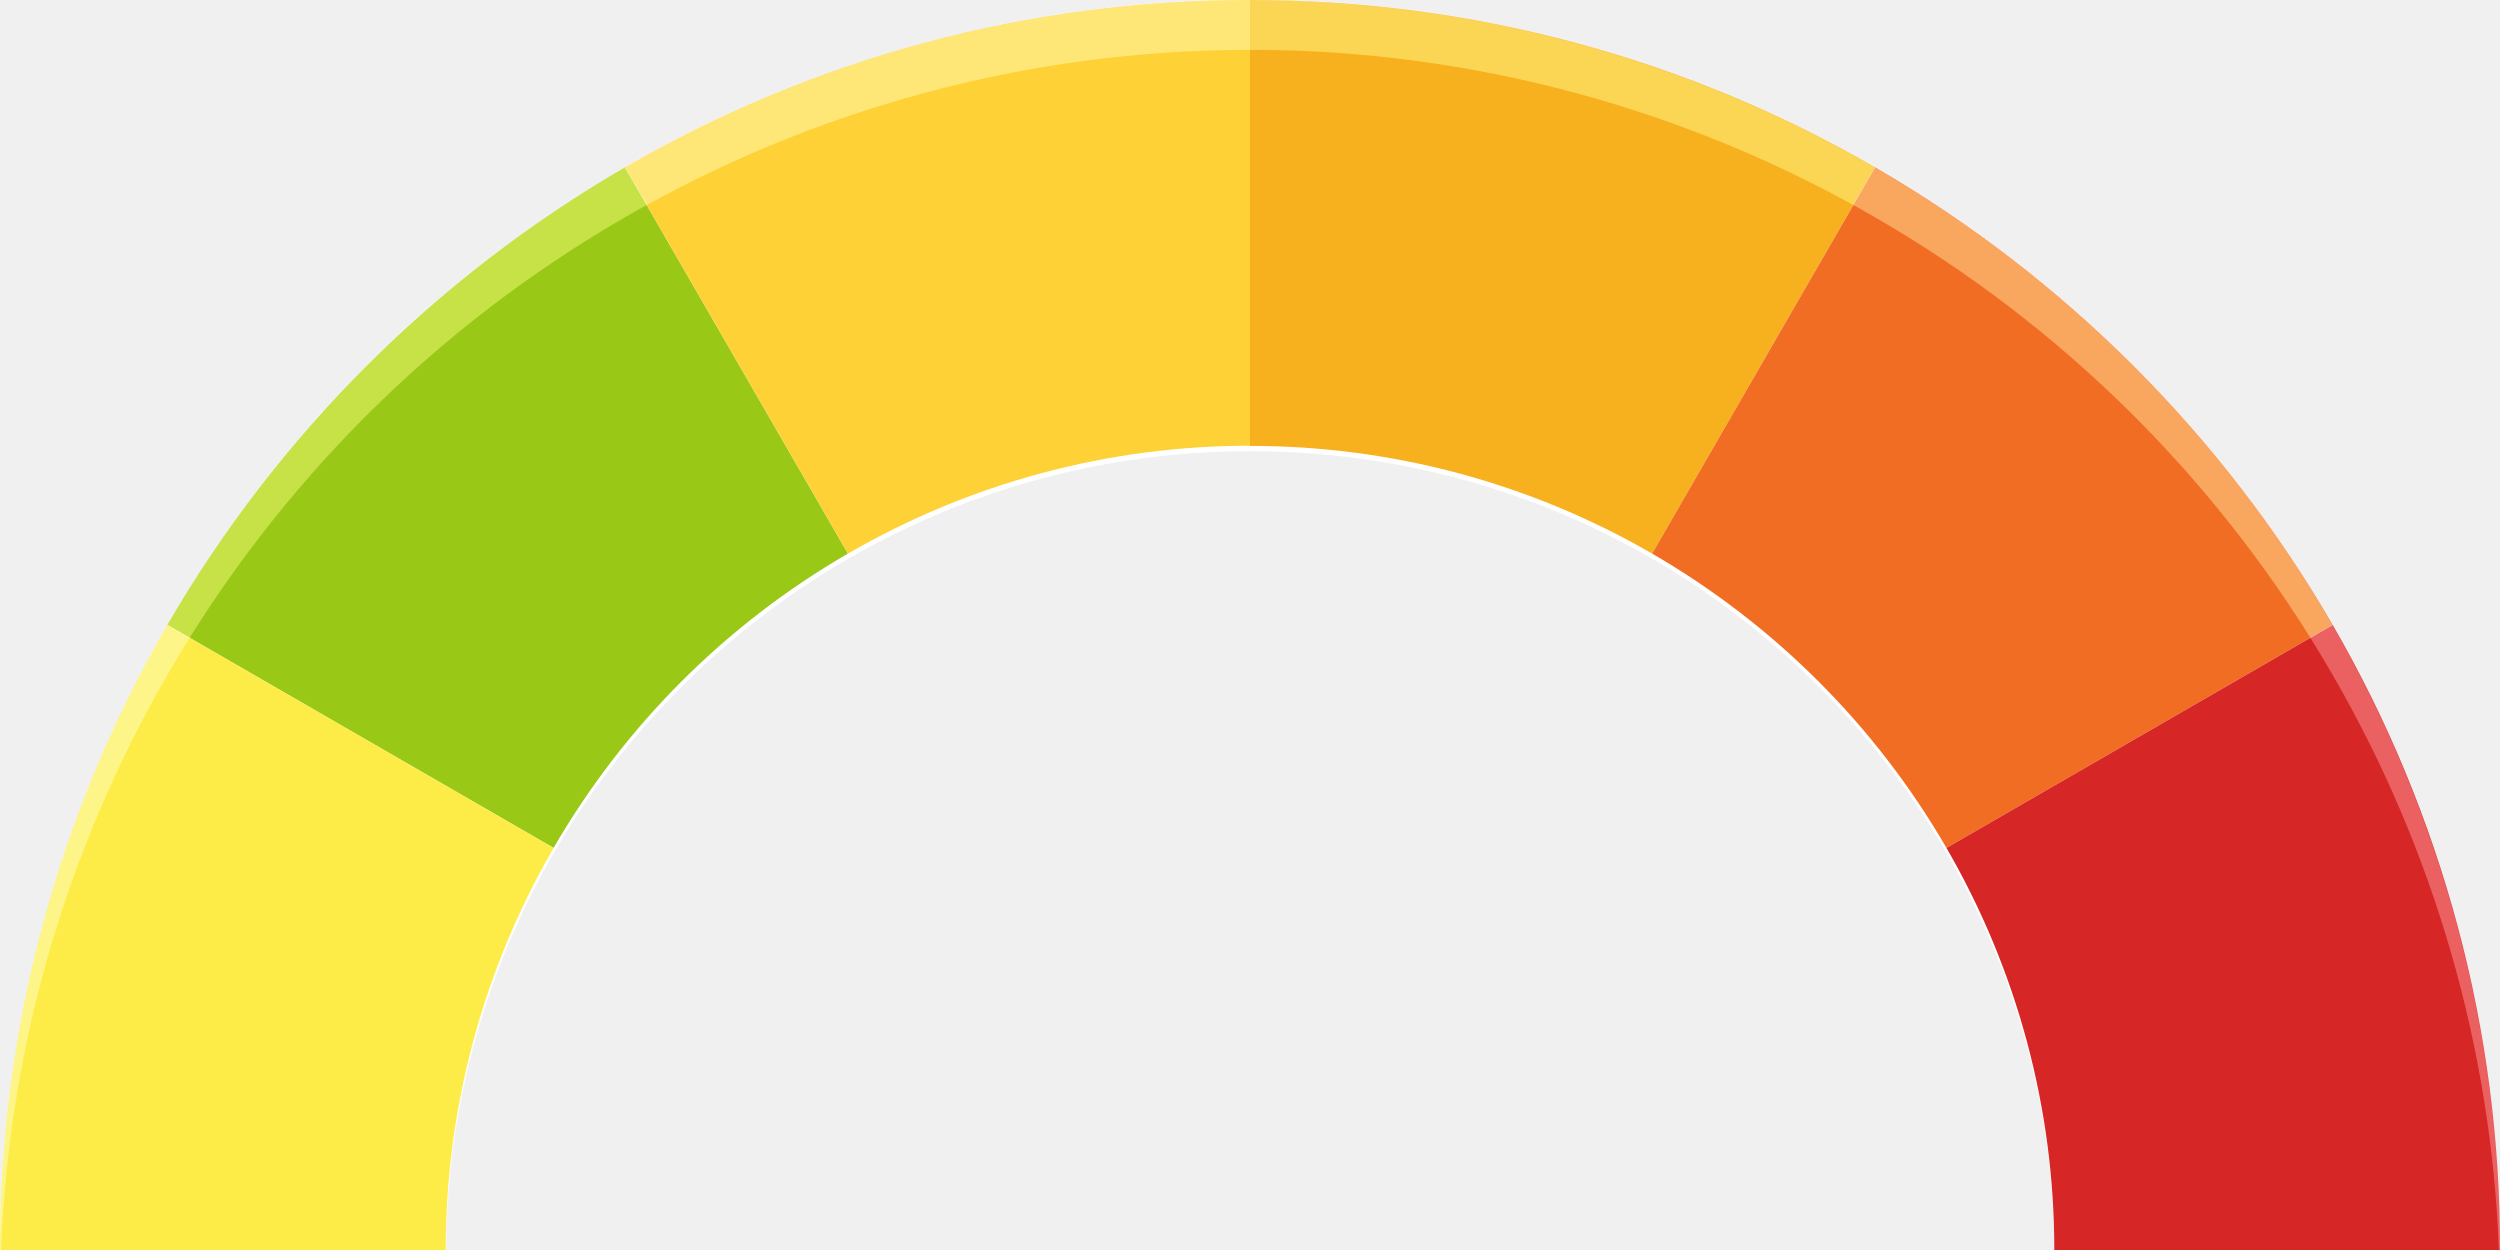
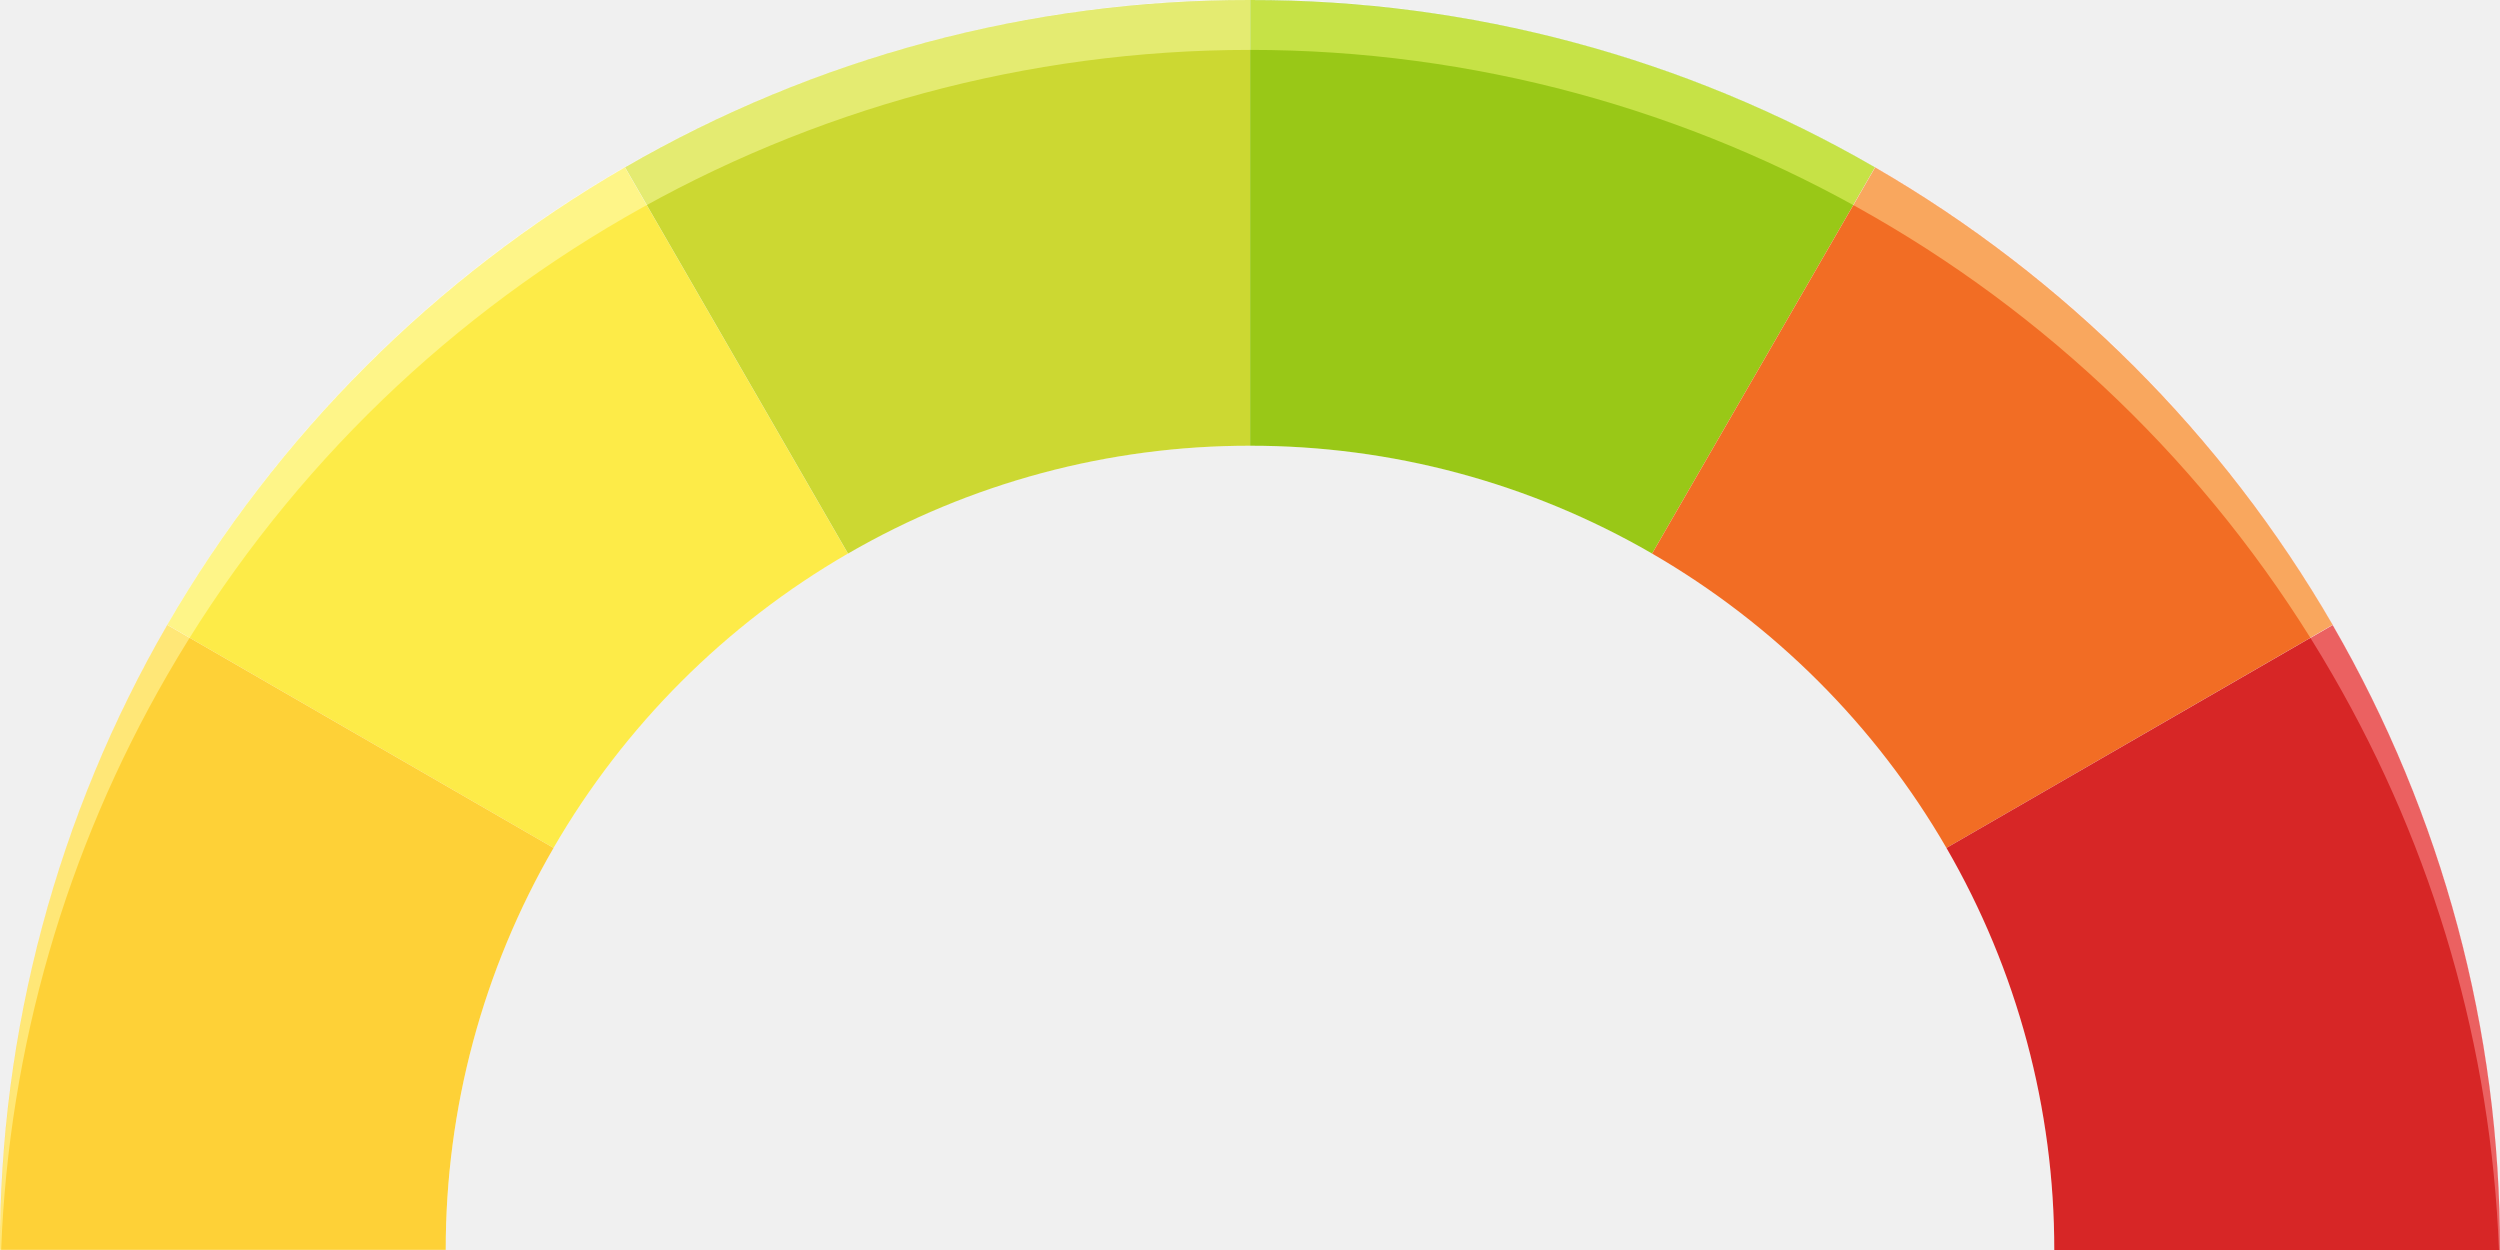
- <svg xmlns="http://www.w3.org/2000/svg" viewBox="0 0 667.14 333.57">
+ <svg xmlns="http://www.w3.org/2000/svg" viewBox="0 0 680 340">
  <defs>
-     <style>.cls-1{isolation:isolate;}.cls-2,.cls-9{fill:#fff;}.cls-3{fill:#f7b11e;}.cls-4{fill:#99c817;}.cls-5{fill:#fed137;}.cls-6{fill:#f26d24;}.cls-7{fill:#d72626;}.cls-8{fill:#fdeb48;}.cls-9{mix-blend-mode:soft-light;}</style>
+     <style>.cls-1{isolation:isolate;}.cls-2,.cls-9{fill:#fff;}.cls-3{fill:#99c817;}.cls-4{fill:#fdeb48;}.cls-5{fill:#ccd832;}.cls-6{fill:#f26d24;}.cls-7{fill:#d72626;}.cls-8{fill:#fed137;}.cls-9{mix-blend-mode:soft-light;}</style>
  </defs>
  <g class="cls-1">
    <g id="Layer_1" data-name="Layer 1">
-       <path class="cls-2" d="M803.42,395.65A333.57,333.57,0,0,0,180.93,562.46h119a214.63,214.63,0,0,1,429.25,0H848.07A331.94,331.94,0,0,0,803.42,395.65Z" transform="translate(-180.93 -228.89)" />
-       <path class="cls-3" d="M621.8,376.62l59.51-103.08A332,332,0,0,0,514.5,228.89v119A213.54,213.54,0,0,1,621.8,376.62Z" transform="translate(-180.93 -228.89)" />
-       <path class="cls-4" d="M407.2,376.62,347.69,273.54A335.35,335.35,0,0,0,225.58,395.65l103.08,59.51A215.58,215.58,0,0,1,407.2,376.62Z" transform="translate(-180.93 -228.89)" />
-       <path class="cls-5" d="M514.5,347.84V228.89a332,332,0,0,0-166.81,44.65L407.2,376.62A213.57,213.57,0,0,1,514.5,347.84Z" transform="translate(-180.93 -228.89)" />
-       <path class="cls-6" d="M700.35,455.16l103.07-59.51A335.19,335.19,0,0,0,681.31,273.54L621.8,376.62A215.53,215.53,0,0,1,700.35,455.16Z" transform="translate(-180.93 -228.89)" />
-       <path class="cls-7" d="M729.13,562.46H848.07a331.94,331.94,0,0,0-44.65-166.81L700.35,455.16A213.57,213.57,0,0,1,729.13,562.46Z" transform="translate(-180.93 -228.89)" />
-       <path class="cls-8" d="M299.88,562.46a213.57,213.57,0,0,1,28.78-107.3L225.58,395.65a332,332,0,0,0-44.65,166.81h119Z" transform="translate(-180.93 -228.89)" />
-       <path class="cls-9" d="M225.58,409a333.61,333.61,0,0,1,577.84,0,331.64,331.64,0,0,1,44.36,153.42h.29A333.64,333.64,0,0,0,347.69,273.54,333.44,333.44,0,0,0,180.93,562.46h.29A331.76,331.76,0,0,1,225.58,409Z" transform="translate(-180.93 -228.89)" />
+       <path class="cls-2" d="M809,395.65a340,340,0,0,0-634.49,170H295.74a218.76,218.76,0,0,1,437.52,0H854.5A338.45,338.45,0,0,0,809,395.65Z" transform="translate(-174.5 -225.68)" />
+       <path class="cls-3" d="M623.87,376.25l60.66-105.06a338.45,338.45,0,0,0-170-45.51V346.92A217.67,217.67,0,0,1,623.87,376.25Z" transform="translate(-174.5 -225.68)" />
+       <path class="cls-4" d="M405.14,376.25,344.48,271.19A341.76,341.76,0,0,0,220,395.65l105.06,60.66A219.79,219.79,0,0,1,405.14,376.25Z" transform="translate(-174.5 -225.68)" />
+       <path class="cls-5" d="M514.5,346.92V225.68a338.41,338.41,0,0,0-170,45.51l60.66,105.06A217.66,217.66,0,0,1,514.5,346.92Z" transform="translate(-174.5 -225.68)" />
+       <path class="cls-6" d="M703.93,456.31,809,395.65A341.65,341.65,0,0,0,684.53,271.19L623.87,376.25A219.84,219.84,0,0,1,703.93,456.31Z" transform="translate(-174.5 -225.68)" />
+       <path class="cls-7" d="M733.26,565.68H854.5a338.45,338.45,0,0,0-45.51-170L703.93,456.31A217.67,217.67,0,0,1,733.26,565.68Z" transform="translate(-174.5 -225.68)" />
+       <path class="cls-8" d="M295.74,565.68a217.67,217.67,0,0,1,29.33-109.37L220,395.65a338.45,338.45,0,0,0-45.51,170H295.74Z" transform="translate(-174.5 -225.68)" />
+       <path class="cls-9" d="M220,409.29a340.05,340.05,0,0,1,589,0,338.17,338.17,0,0,1,45.22,156.39h.29a340,340,0,1,0-680,0h.3A338.16,338.16,0,0,1,220,409.29Z" transform="translate(-174.5 -225.68)" />
    </g>
  </g>
</svg>
